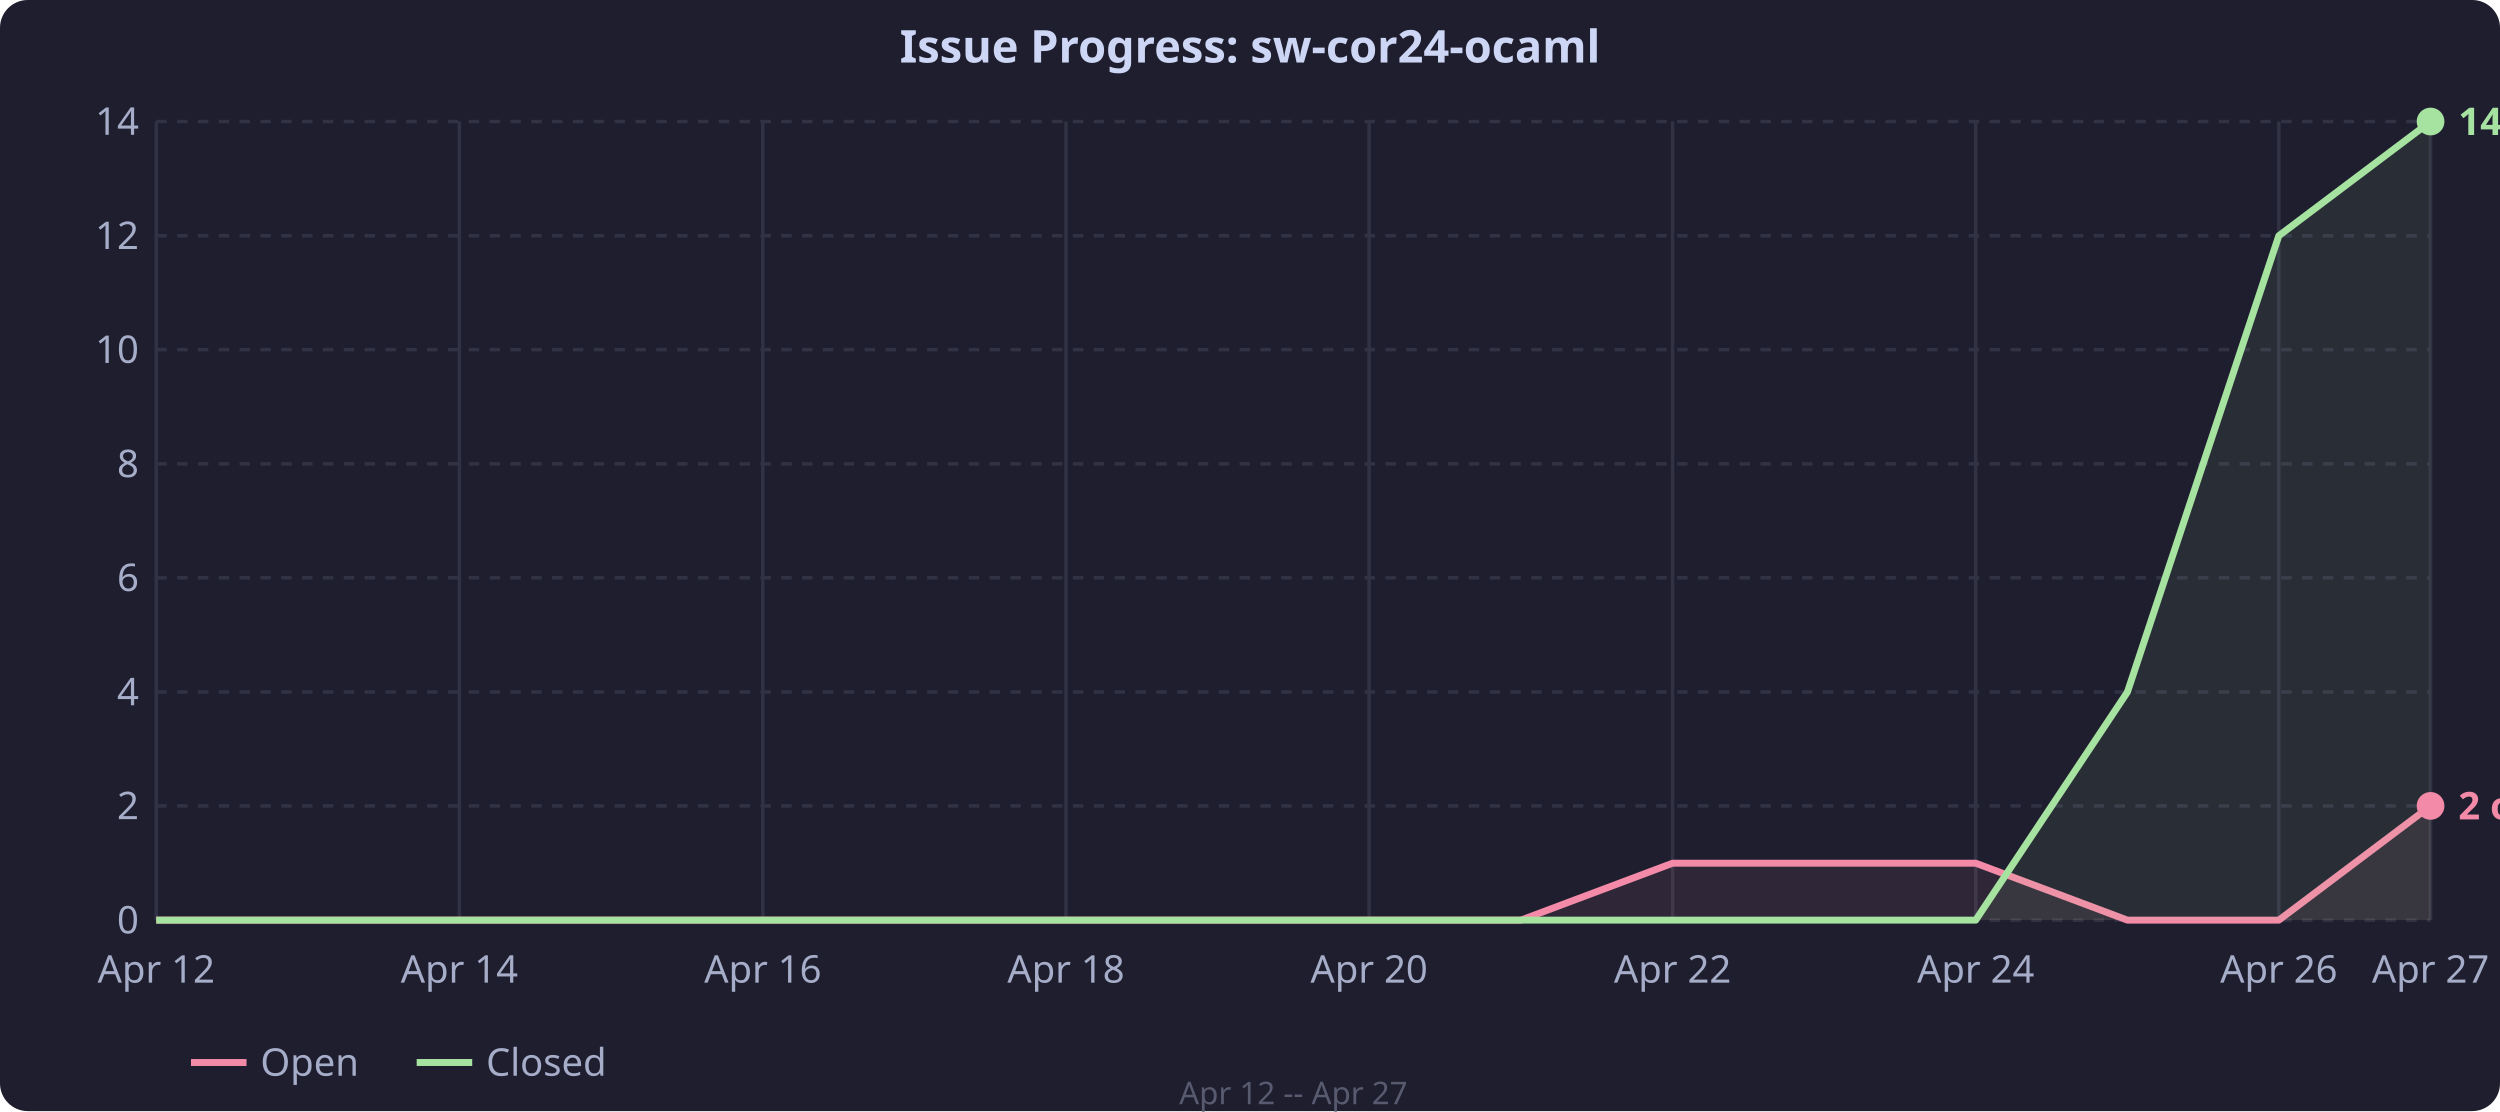
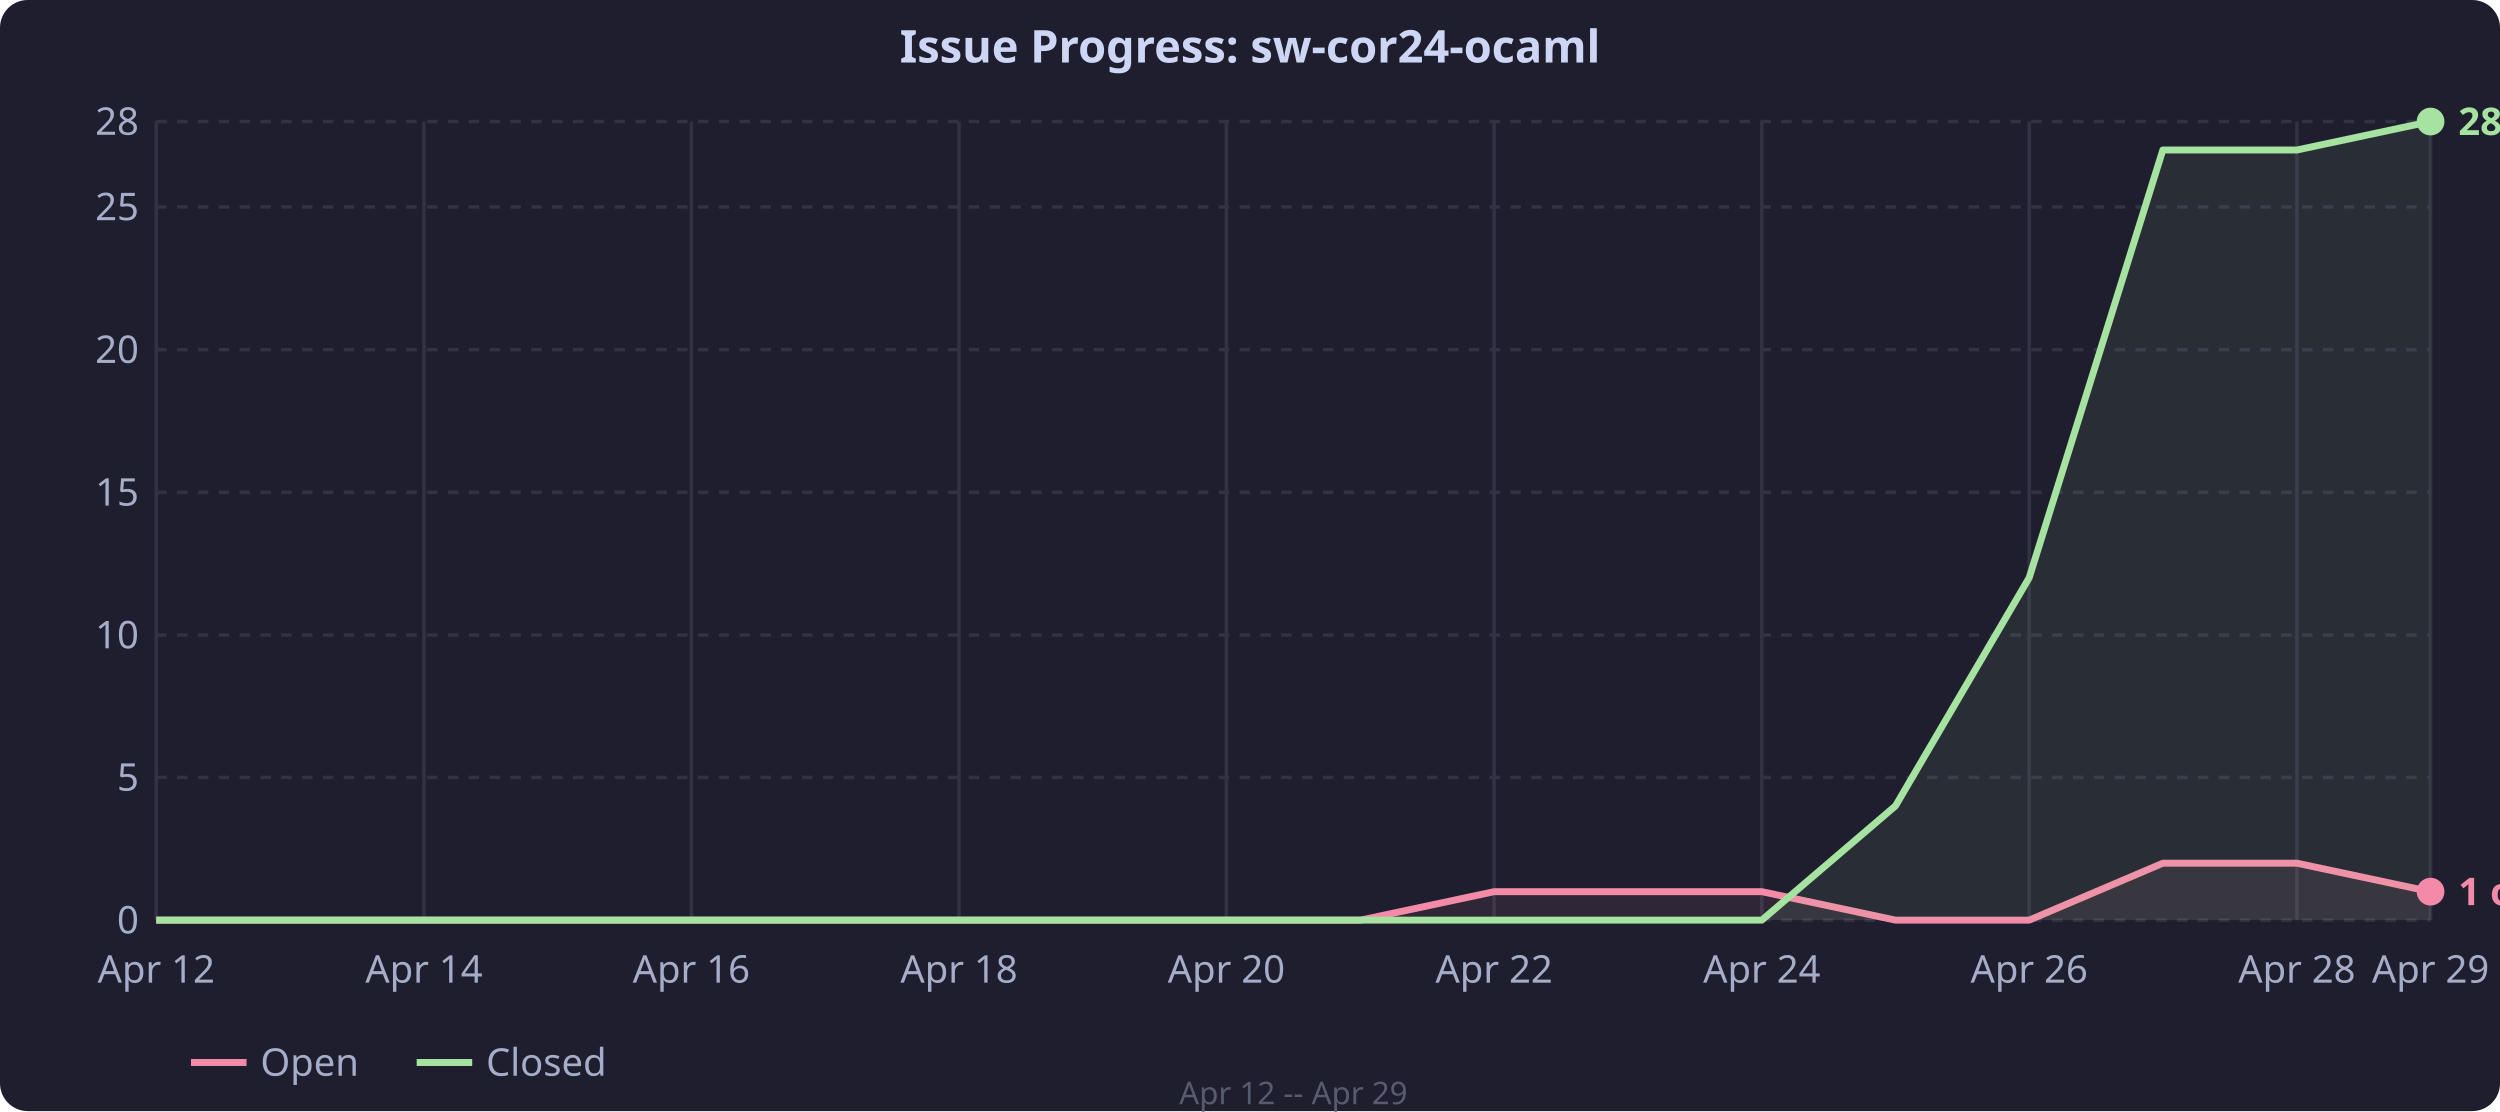
<svg xmlns="http://www.w3.org/2000/svg" viewBox="0 0 720 320" style="font-family: system-ui, sans-serif; font-size: 11px; color: #cdd6f4;">
  <rect width="720" height="320" fill="#1e1e2e" rx="8" />
  <line x1="45" y1="265.0" x2="700" y2="265.0" stroke="#313244" stroke-dasharray="3,3" />
  <text x="40" y="265.0" fill="#a6adc8" text-anchor="end" dominant-baseline="middle">0</text>
-   <line x1="45" y1="232.1" x2="700" y2="232.1" stroke="#313244" stroke-dasharray="3,3" />
-   <text x="40" y="232.1" fill="#a6adc8" text-anchor="end" dominant-baseline="middle">2</text>
-   <line x1="45" y1="199.3" x2="700" y2="199.3" stroke="#313244" stroke-dasharray="3,3" />
-   <text x="40" y="199.3" fill="#a6adc8" text-anchor="end" dominant-baseline="middle">4</text>
-   <line x1="45" y1="166.4" x2="700" y2="166.4" stroke="#313244" stroke-dasharray="3,3" />
-   <text x="40" y="166.4" fill="#a6adc8" text-anchor="end" dominant-baseline="middle">6</text>
-   <line x1="45" y1="133.6" x2="700" y2="133.6" stroke="#313244" stroke-dasharray="3,3" />
-   <text x="40" y="133.6" fill="#a6adc8" text-anchor="end" dominant-baseline="middle">8</text>
+   <line x1="45" y1="223.9" x2="700" y2="223.9" stroke="#313244" stroke-dasharray="3,3" />
+   <text x="40" y="223.9" fill="#a6adc8" text-anchor="end" dominant-baseline="middle">5</text>
+   <line x1="45" y1="182.9" x2="700" y2="182.9" stroke="#313244" stroke-dasharray="3,3" />
+   <text x="40" y="182.9" fill="#a6adc8" text-anchor="end" dominant-baseline="middle">10</text>
+   <line x1="45" y1="141.8" x2="700" y2="141.8" stroke="#313244" stroke-dasharray="3,3" />
+   <text x="40" y="141.8" fill="#a6adc8" text-anchor="end" dominant-baseline="middle">15</text>
  <line x1="45" y1="100.7" x2="700" y2="100.7" stroke="#313244" stroke-dasharray="3,3" />
-   <text x="40" y="100.7" fill="#a6adc8" text-anchor="end" dominant-baseline="middle">10</text>
-   <line x1="45" y1="67.9" x2="700" y2="67.9" stroke="#313244" stroke-dasharray="3,3" />
-   <text x="40" y="67.9" fill="#a6adc8" text-anchor="end" dominant-baseline="middle">12</text>
+   <text x="40" y="100.7" fill="#a6adc8" text-anchor="end" dominant-baseline="middle">20</text>
+   <line x1="45" y1="59.6" x2="700" y2="59.6" stroke="#313244" stroke-dasharray="3,3" />
+   <text x="40" y="59.6" fill="#a6adc8" text-anchor="end" dominant-baseline="middle">25</text>
  <line x1="45" y1="35.0" x2="700" y2="35.0" stroke="#313244" stroke-dasharray="3,3" />
-   <text x="40" y="35.0" fill="#a6adc8" text-anchor="end" dominant-baseline="middle">14</text>
+   <text x="40" y="35.0" fill="#a6adc8" text-anchor="end" dominant-baseline="middle">28</text>
  <text x="45.0" y="283" fill="#a6adc8" text-anchor="middle">Apr 12</text>
  <line x1="45.0" y1="35" x2="45.0" y2="265" stroke="#313244" />
-   <text x="132.3" y="283" fill="#a6adc8" text-anchor="middle">Apr 14</text>
-   <line x1="132.3" y1="35" x2="132.3" y2="265" stroke="#313244" />
-   <text x="219.7" y="283" fill="#a6adc8" text-anchor="middle">Apr 16</text>
-   <line x1="219.7" y1="35" x2="219.7" y2="265" stroke="#313244" />
-   <text x="307.0" y="283" fill="#a6adc8" text-anchor="middle">Apr 18</text>
-   <line x1="307.0" y1="35" x2="307.0" y2="265" stroke="#313244" />
-   <text x="394.3" y="283" fill="#a6adc8" text-anchor="middle">Apr 20</text>
-   <line x1="394.3" y1="35" x2="394.3" y2="265" stroke="#313244" />
-   <text x="481.7" y="283" fill="#a6adc8" text-anchor="middle">Apr 22</text>
-   <line x1="481.7" y1="35" x2="481.7" y2="265" stroke="#313244" />
-   <text x="569.0" y="283" fill="#a6adc8" text-anchor="middle">Apr 24</text>
-   <line x1="569.0" y1="35" x2="569.0" y2="265" stroke="#313244" />
-   <text x="656.3" y="283" fill="#a6adc8" text-anchor="middle">Apr 26</text>
-   <line x1="656.3" y1="35" x2="656.3" y2="265" stroke="#313244" />
-   <text x="700.0" y="283" fill="#a6adc8" text-anchor="middle">Apr 27</text>
+   <text x="122.1" y="283" fill="#a6adc8" text-anchor="middle">Apr 14</text>
+   <line x1="122.1" y1="35" x2="122.1" y2="265" stroke="#313244" />
+   <text x="199.1" y="283" fill="#a6adc8" text-anchor="middle">Apr 16</text>
+   <line x1="199.1" y1="35" x2="199.1" y2="265" stroke="#313244" />
+   <text x="276.2" y="283" fill="#a6adc8" text-anchor="middle">Apr 18</text>
+   <line x1="276.2" y1="35" x2="276.2" y2="265" stroke="#313244" />
+   <text x="353.2" y="283" fill="#a6adc8" text-anchor="middle">Apr 20</text>
+   <line x1="353.2" y1="35" x2="353.2" y2="265" stroke="#313244" />
+   <text x="430.3" y="283" fill="#a6adc8" text-anchor="middle">Apr 22</text>
+   <line x1="430.3" y1="35" x2="430.3" y2="265" stroke="#313244" />
+   <text x="507.4" y="283" fill="#a6adc8" text-anchor="middle">Apr 24</text>
+   <line x1="507.4" y1="35" x2="507.4" y2="265" stroke="#313244" />
+   <text x="584.4" y="283" fill="#a6adc8" text-anchor="middle">Apr 26</text>
+   <line x1="584.4" y1="35" x2="584.4" y2="265" stroke="#313244" />
+   <text x="661.5" y="283" fill="#a6adc8" text-anchor="middle">Apr 28</text>
+   <line x1="661.5" y1="35" x2="661.5" y2="265" stroke="#313244" />
+   <text x="700.0" y="283" fill="#a6adc8" text-anchor="middle">Apr 29</text>
  <line x1="700.0" y1="35" x2="700.0" y2="265" stroke="#313244" />
-   <polygon fill="rgba(243,139,168,0.08)" points="45.0,265.0 88.7,265.0 132.3,265.0 176.0,265.0 219.7,265.0 263.3,265.0 307.0,265.0 350.7,265.0 394.3,265.0 438.0,265.0 481.7,248.6 525.3,248.6 569.0,248.6 612.7,265.0 656.3,265.0 700.0,232.1 700.0,265.0 45.0,265.0" />
-   <polyline fill="none" stroke="#f38ba8" stroke-width="2" stroke-linejoin="round" points="45.0,265.0 88.7,265.0 132.3,265.0 176.0,265.0 219.7,265.0 263.3,265.0 307.0,265.0 350.7,265.0 394.3,265.0 438.0,265.0 481.7,248.6 525.3,248.6 569.0,248.6 612.7,265.0 656.3,265.0 700.0,232.1" />
-   <polygon fill="rgba(166,227,161,0.08)" points="45.0,265.0 88.7,265.0 132.3,265.0 176.0,265.0 219.7,265.0 263.3,265.0 307.0,265.0 350.7,265.0 394.3,265.0 438.0,265.0 481.7,265.0 525.3,265.0 569.0,265.0 612.7,199.3 656.3,67.9 700.0,35.0 700.0,265.0 45.0,265.0" />
-   <polyline fill="none" stroke="#a6e3a1" stroke-width="2" stroke-linejoin="round" points="45.0,265.0 88.7,265.0 132.3,265.0 176.0,265.0 219.7,265.0 263.3,265.0 307.0,265.0 350.7,265.0 394.3,265.0 438.0,265.0 481.7,265.0 525.3,265.0 569.0,265.0 612.7,199.3 656.3,67.9 700.0,35.0" />
-   <circle cx="700.0" cy="232.1" r="4" fill="#f38ba8" />
+   <polygon fill="rgba(243,139,168,0.08)" points="45.0,265.0 83.5,265.0 122.1,265.0 160.6,265.0 199.1,265.0 237.6,265.0 276.2,265.0 314.7,265.0 353.2,265.0 391.8,265.0 430.3,256.8 468.8,256.8 507.4,256.8 545.9,265.0 584.4,265.0 622.9,248.6 661.5,248.6 700.0,256.8 700.0,265.0 45.0,265.0" />
+   <polyline fill="none" stroke="#f38ba8" stroke-width="2" stroke-linejoin="round" points="45.0,265.0 83.5,265.0 122.1,265.0 160.6,265.0 199.1,265.0 237.6,265.0 276.2,265.0 314.7,265.0 353.2,265.0 391.8,265.0 430.3,256.8 468.8,256.8 507.4,256.8 545.9,265.0 584.4,265.0 622.9,248.6 661.5,248.6 700.0,256.8" />
+   <polygon fill="rgba(166,227,161,0.08)" points="45.0,265.0 83.5,265.0 122.1,265.0 160.6,265.0 199.1,265.0 237.6,265.0 276.2,265.0 314.7,265.0 353.2,265.0 391.8,265.0 430.3,265.0 468.8,265.0 507.4,265.0 545.9,232.1 584.4,166.4 622.9,43.2 661.5,43.2 700.0,35.0 700.0,265.0 45.0,265.0" />
+   <polyline fill="none" stroke="#a6e3a1" stroke-width="2" stroke-linejoin="round" points="45.0,265.0 83.5,265.0 122.1,265.0 160.6,265.0 199.1,265.0 237.6,265.0 276.2,265.0 314.7,265.0 353.2,265.0 391.8,265.0 430.3,265.0 468.8,265.0 507.4,265.0 545.9,232.1 584.4,166.4 622.9,43.2 661.5,43.2 700.0,35.0" />
+   <circle cx="700.0" cy="256.8" r="4" fill="#f38ba8" />
  <circle cx="700.0" cy="35.0" r="4" fill="#a6e3a1" />
-   <text x="708.0" y="232.1" fill="#f38ba8" text-anchor="start" dominant-baseline="middle" font-size="11px" font-weight="600">2 open</text>
-   <text x="708.0" y="35.0" fill="#a6e3a1" text-anchor="start" dominant-baseline="middle" font-size="11px" font-weight="600">14 closed</text>
+   <text x="708.0" y="256.8" fill="#f38ba8" text-anchor="start" dominant-baseline="middle" font-size="11px" font-weight="600">1 open</text>
+   <text x="708.0" y="35.0" fill="#a6e3a1" text-anchor="start" dominant-baseline="middle" font-size="11px" font-weight="600">28 closed</text>
  <text x="360" y="18" fill="#cdd6f4" text-anchor="middle" font-size="13px" font-weight="600">Issue Progress: sw-cor24-ocaml</text>
  <line x1="55" y1="306" x2="71" y2="306" stroke="#f38ba8" stroke-width="2" />
  <text x="75" y="306" fill="#a6adc8" dominant-baseline="middle">Open</text>
  <line x1="120" y1="306" x2="136" y2="306" stroke="#a6e3a1" stroke-width="2" />
  <text x="140" y="306" fill="#a6adc8" dominant-baseline="middle">Closed</text>
-   <text x="372.5" y="318" fill="#585b70" text-anchor="middle" font-size="9px">Apr 12 -- Apr 27</text>
+   <text x="372.5" y="318" fill="#585b70" text-anchor="middle" font-size="9px">Apr 12 -- Apr 29</text>
</svg>
